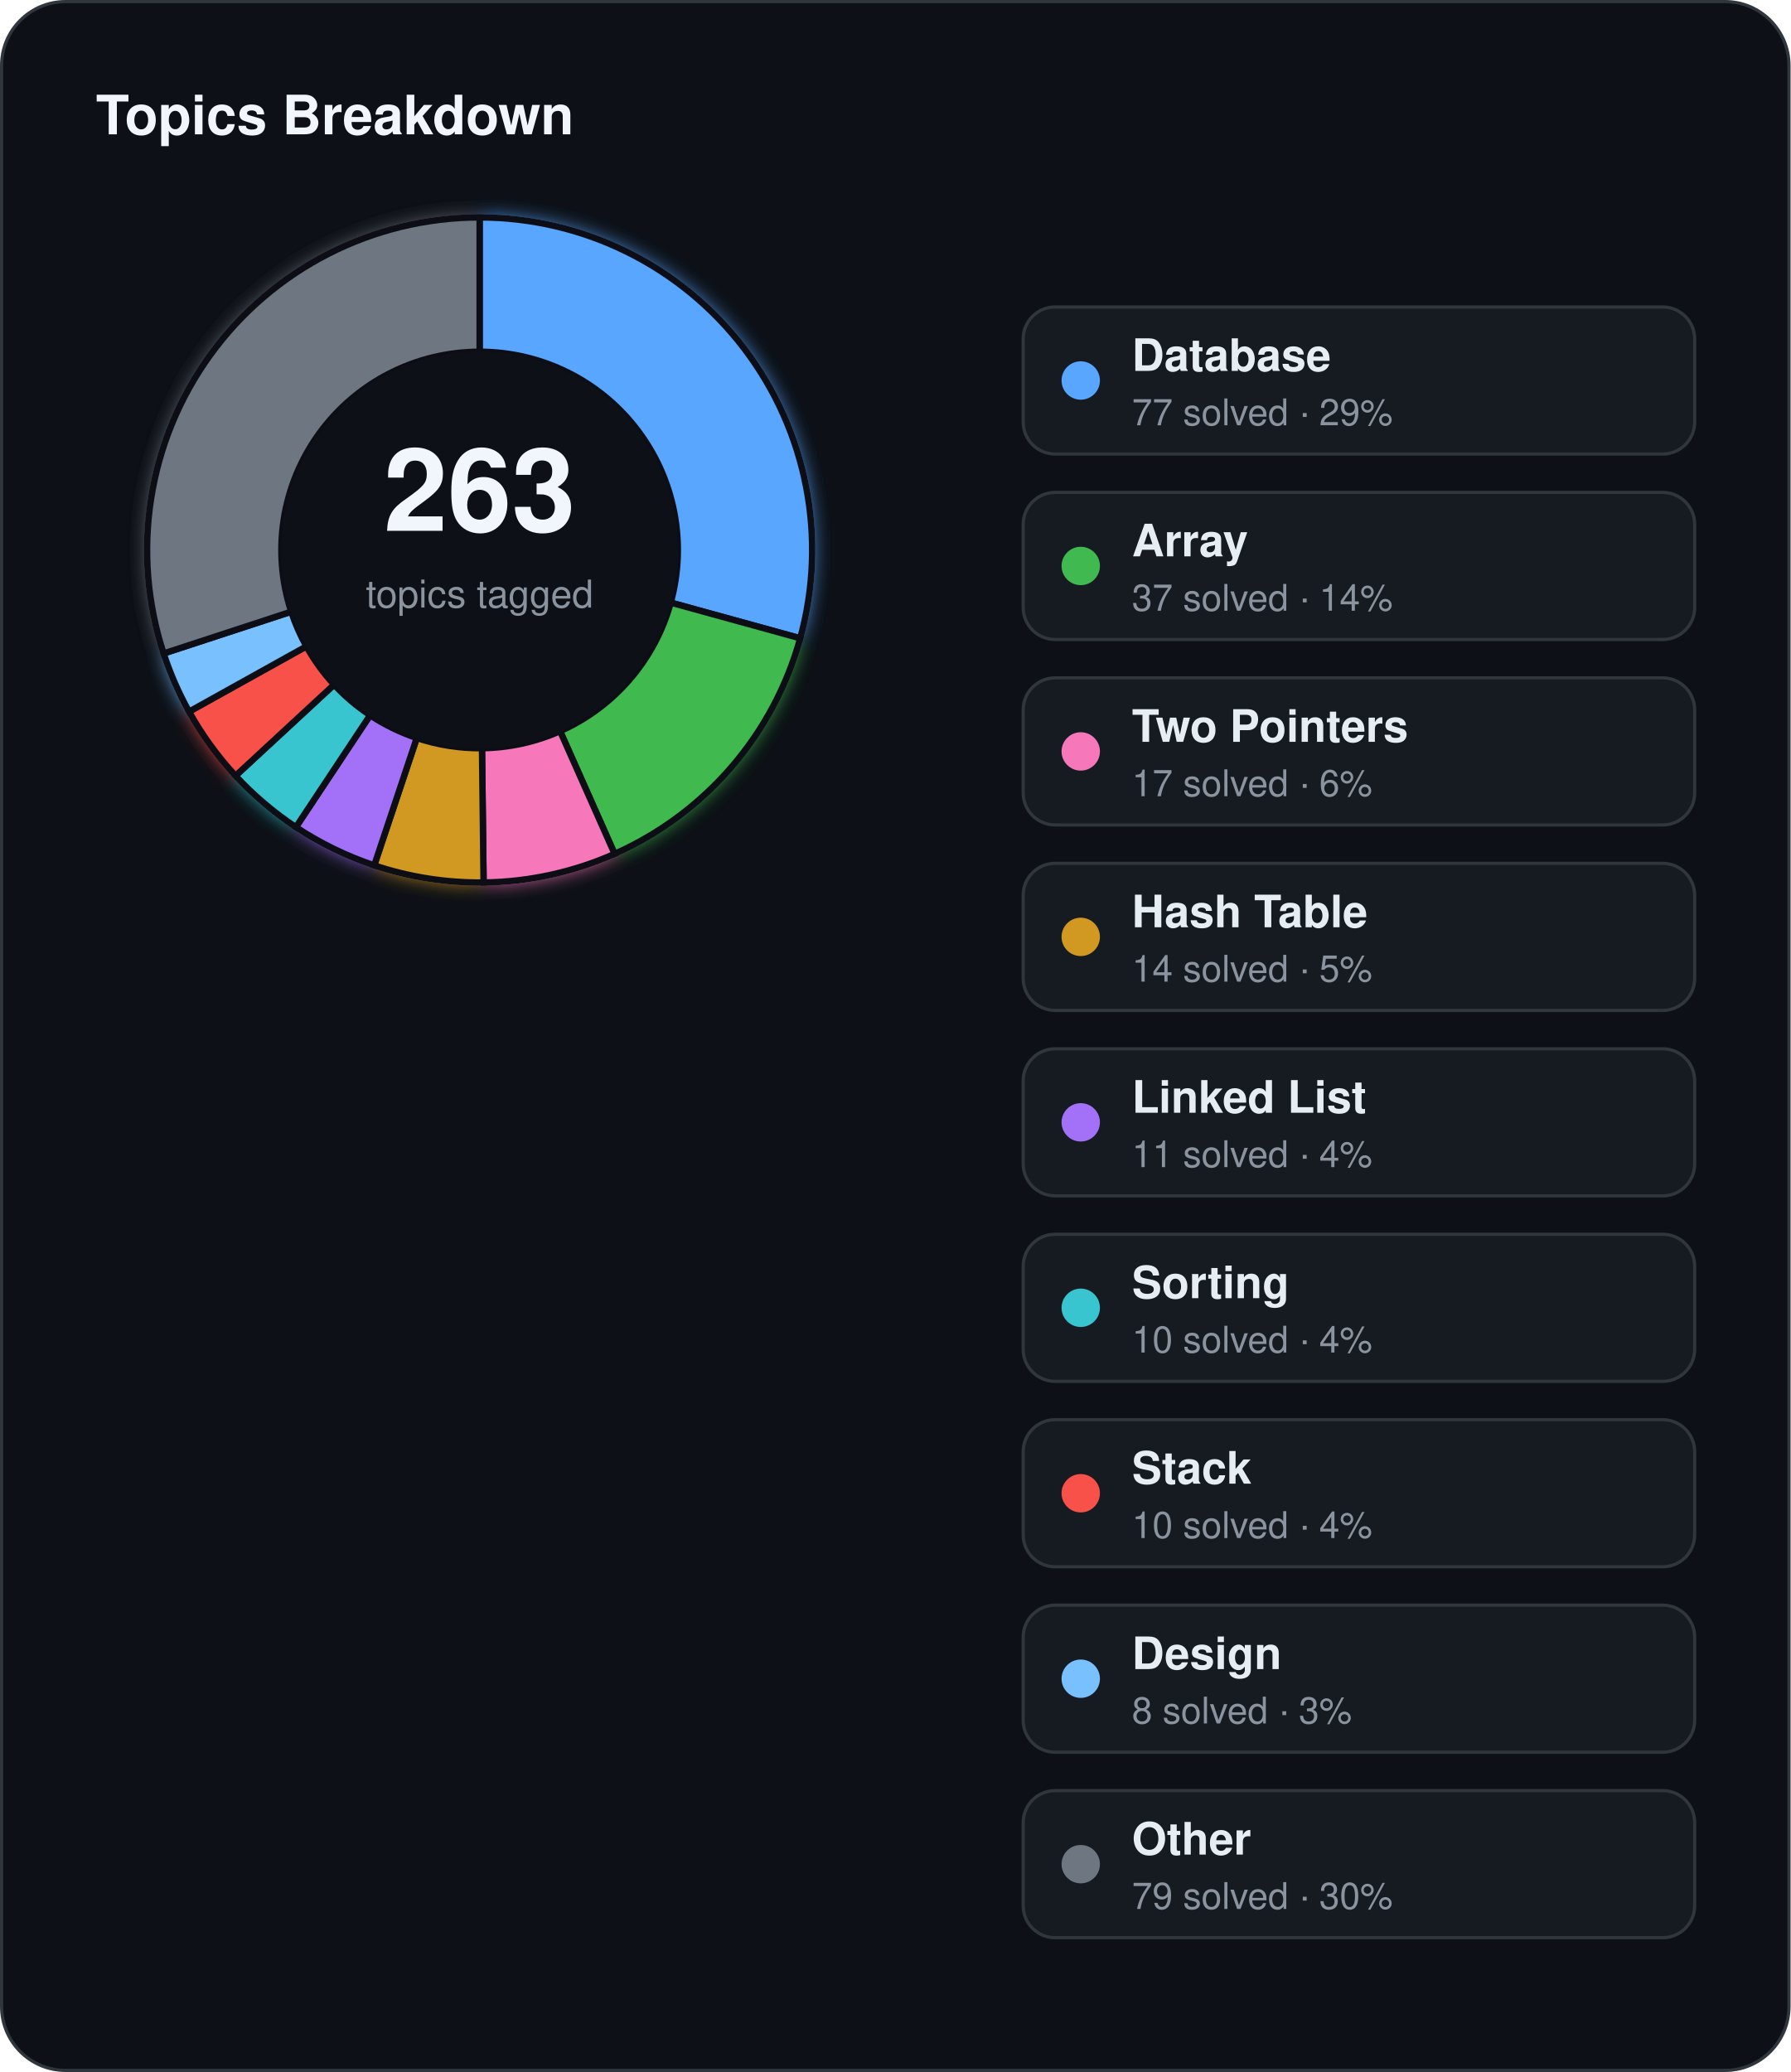
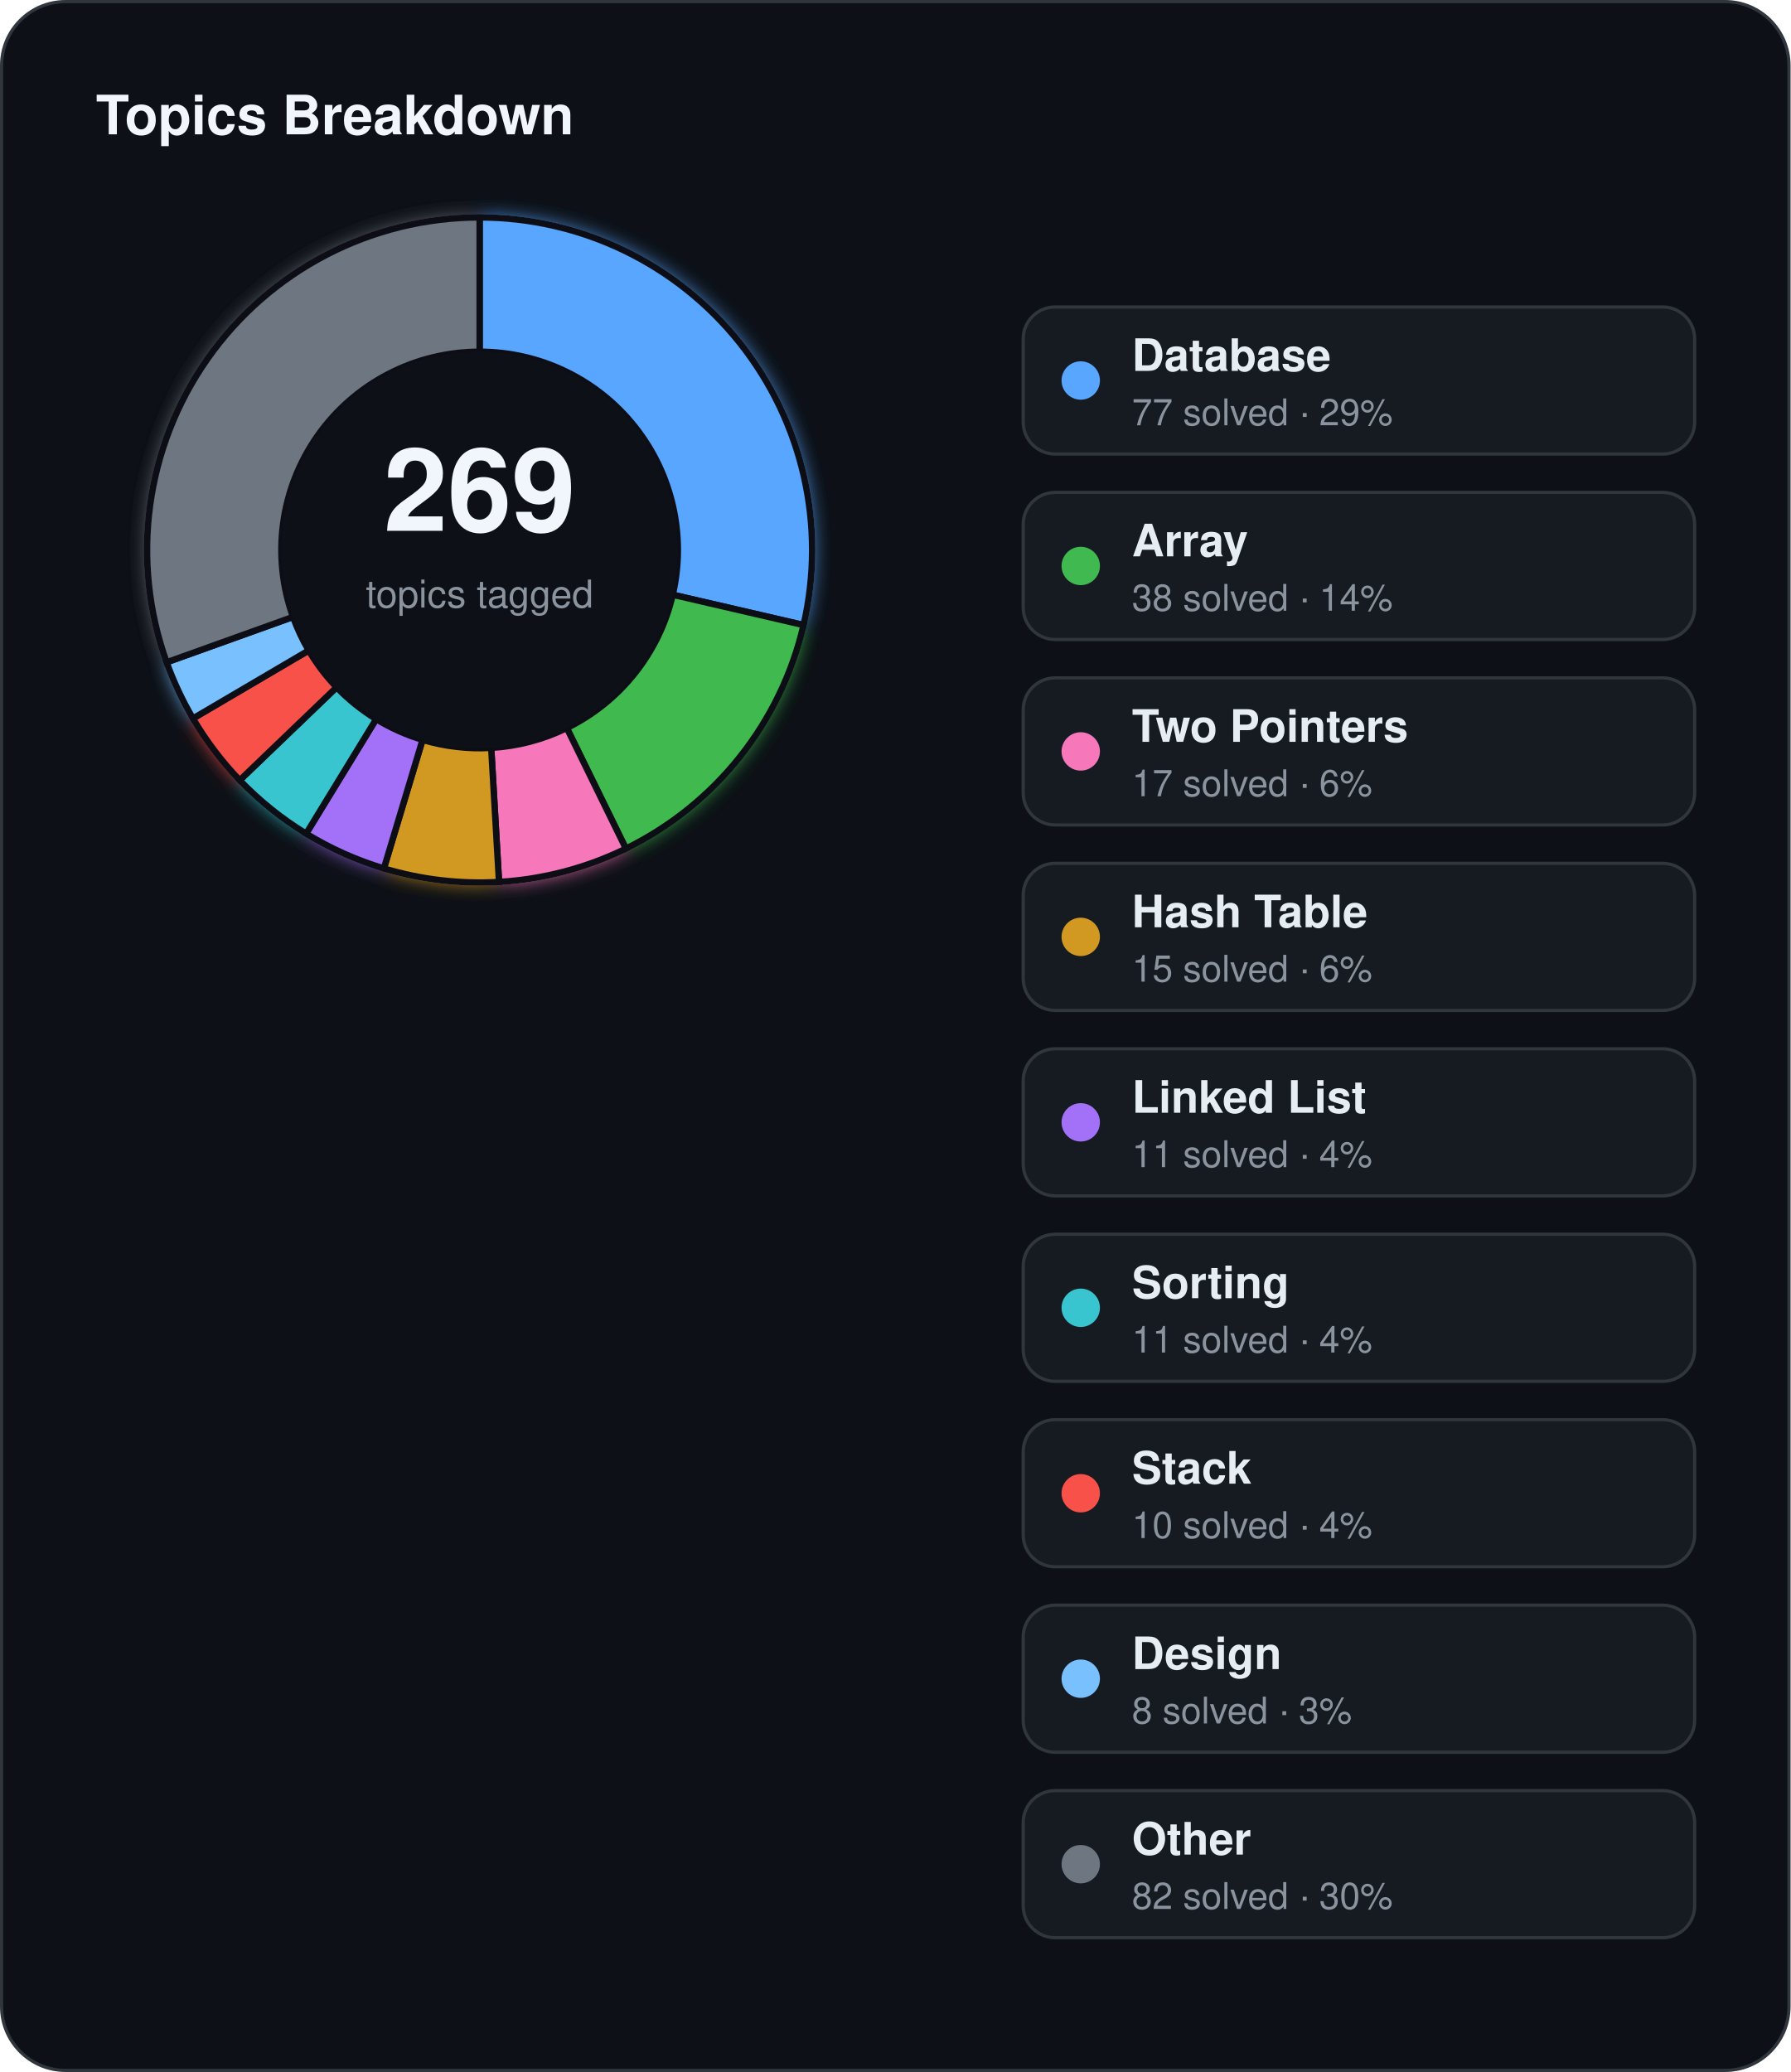
<svg xmlns="http://www.w3.org/2000/svg" width="560" height="648" viewBox="0 0 560 648">
  <defs>
    <filter id="topics-glow" x="-60%" y="-60%" width="220%" height="220%">
      <feGaussianBlur stdDeviation="3" result="blur" />
      <feMerge>
        <feMergeNode in="blur" />
        <feMergeNode in="SourceGraphic" />
      </feMerge>
    </filter>
  </defs>
  <rect x="0.5" y="0.5" width="559" height="647" rx="20" fill="#0d1117" stroke="#30363d" stroke-width="1" />
  <text x="30" y="42" fill="#f0f6fc" font-family="Segoe UI, Helvetica, Arial, sans-serif" font-size="17" font-weight="700">Topics Breakdown</text>
  <g filter="url(#topics-glow)">
-     <path d="M 150.00,68.00 A 104,104 0 0 1 250.27,199.62 L 209.77,188.46 A 62,62 0 0 0 150.00,110.00 Z" fill="#58a6ff" stroke="#0d1117" stroke-width="2" />
-     <path d="M 250.27,199.62 A 104,104 0 0 1 192.22,267.04 L 175.17,228.66 A 62,62 0 0 0 209.77,188.46 Z" fill="#3fb950" stroke="#0d1117" stroke-width="2" />
-     <path d="M 192.22,267.04 A 104,104 0 0 1 151.24,275.99 L 150.74,234.00 A 62,62 0 0 0 175.17,228.66 Z" fill="#f778ba" stroke="#0d1117" stroke-width="2" />
-     <path d="M 151.24,275.99 A 104,104 0 0 1 117.04,270.64 L 130.35,230.80 A 62,62 0 0 0 150.74,234.00 Z" fill="#d29922" stroke="#0d1117" stroke-width="2" />
-     <path d="M 117.04,270.64 A 104,104 0 0 1 92.54,258.69 L 115.75,223.68 A 62,62 0 0 0 130.35,230.80 Z" fill="#a371f7" stroke="#0d1117" stroke-width="2" />
-     <path d="M 92.54,258.69 A 104,104 0 0 1 73.66,242.63 L 104.49,214.11 A 62,62 0 0 0 115.75,223.68 Z" fill="#39c5cf" stroke="#0d1117" stroke-width="2" />
-     <path d="M 73.66,242.63 A 104,104 0 0 1 59.12,222.56 L 95.82,202.14 A 62,62 0 0 0 104.49,214.11 Z" fill="#f85149" stroke="#0d1117" stroke-width="2" />
-     <path d="M 59.12,222.56 A 104,104 0 0 1 51.17,204.37 L 91.08,191.30 A 62,62 0 0 0 95.82,202.14 Z" fill="#79c0ff" stroke="#0d1117" stroke-width="2" />
-     <path d="M 51.17,204.37 A 104,104 0 0 1 150.00,68.00 L 150.00,110.00 A 62,62 0 0 0 91.08,191.30 Z" fill="#6e7681" stroke="#0d1117" stroke-width="2" />
+     <path d="M 150.00,68.00 A 104,104 0 0 1 251.31,195.48 L 210.40,186.00 A 62,62 0 0 0 150.00,110.00 Z" fill="#58a6ff" stroke="#0d1117" stroke-width="2" />
+     <path d="M 251.31,195.48 A 104,104 0 0 1 195.75,265.40 L 177.27,227.68 A 62,62 0 0 0 210.40,186.00 Z" fill="#3fb950" stroke="#0d1117" stroke-width="2" />
+     <path d="M 195.75,265.40 A 104,104 0 0 1 156.07,275.82 L 153.62,233.89 A 62,62 0 0 0 177.27,227.68 Z" fill="#f778ba" stroke="#0d1117" stroke-width="2" />
+     <path d="M 156.07,275.82 A 104,104 0 0 1 120.06,271.60 L 132.15,231.38 A 62,62 0 0 0 153.62,233.89 Z" fill="#d29922" stroke="#0d1117" stroke-width="2" />
+     <path d="M 120.06,271.60 A 104,104 0 0 1 95.74,260.72 L 117.65,224.89 A 62,62 0 0 0 132.15,231.38 Z" fill="#a371f7" stroke="#0d1117" stroke-width="2" />
+     <path d="M 95.74,260.72 A 104,104 0 0 1 74.97,244.02 L 105.27,214.94 A 62,62 0 0 0 117.65,224.89 Z" fill="#39c5cf" stroke="#0d1117" stroke-width="2" />
+     <path d="M 74.97,244.02 A 104,104 0 0 1 60.34,224.70 L 96.55,203.42 A 62,62 0 0 0 105.27,214.94 Z" fill="#f85149" stroke="#0d1117" stroke-width="2" />
+     <path d="M 60.34,224.70 A 104,104 0 0 1 52.11,207.13 L 91.64,192.94 A 62,62 0 0 0 96.55,203.42 Z" fill="#79c0ff" stroke="#0d1117" stroke-width="2" />
+     <path d="M 52.11,207.13 A 104,104 0 0 1 150.00,68.00 L 150.00,110.00 A 62,62 0 0 0 91.64,192.94 Z" fill="#6e7681" stroke="#0d1117" stroke-width="2" />
  </g>
  <circle cx="150" cy="172" r="62" fill="#0d1117" />
-   <text x="150" y="166" text-anchor="middle" fill="#f0f6fc" font-family="Segoe UI, Helvetica, Arial, sans-serif" font-size="36" font-weight="700">263</text>
+   <text x="150" y="166" text-anchor="middle" fill="#f0f6fc" font-family="Segoe UI, Helvetica, Arial, sans-serif" font-size="36" font-weight="700">269</text>
  <text x="150" y="190" text-anchor="middle" fill="#8b949e" font-family="Segoe UI, Helvetica, Arial, sans-serif" font-size="12">topics tagged</text>
  <rect x="320" y="96" width="210" height="46" rx="10" fill="#161b22" stroke="#30363d" stroke-width="1" />
  <circle cx="338" cy="119" r="6" fill="#58a6ff" />
  <text x="354" y="116" fill="#e6edf3" font-family="Segoe UI, Helvetica, Arial, sans-serif" font-size="14" font-weight="600">Database</text>
  <text x="354" y="133" fill="#8b949e" font-family="Segoe UI, Helvetica, Arial, sans-serif" font-size="11.5">77 solved · 29%</text>
  <rect x="320" y="154" width="210" height="46" rx="10" fill="#161b22" stroke="#30363d" stroke-width="1" />
  <circle cx="338" cy="177" r="6" fill="#3fb950" />
  <text x="354" y="174" fill="#e6edf3" font-family="Segoe UI, Helvetica, Arial, sans-serif" font-size="14" font-weight="600">Array</text>
-   <text x="354" y="191" fill="#8b949e" font-family="Segoe UI, Helvetica, Arial, sans-serif" font-size="11.5">37 solved · 14%</text>
+   <text x="354" y="191" fill="#8b949e" font-family="Segoe UI, Helvetica, Arial, sans-serif" font-size="11.5">38 solved · 14%</text>
  <rect x="320" y="212" width="210" height="46" rx="10" fill="#161b22" stroke="#30363d" stroke-width="1" />
  <circle cx="338" cy="235" r="6" fill="#f778ba" />
  <text x="354" y="232" fill="#e6edf3" font-family="Segoe UI, Helvetica, Arial, sans-serif" font-size="14" font-weight="600">Two Pointers</text>
  <text x="354" y="249" fill="#8b949e" font-family="Segoe UI, Helvetica, Arial, sans-serif" font-size="11.5">17 solved · 6%</text>
  <rect x="320" y="270" width="210" height="46" rx="10" fill="#161b22" stroke="#30363d" stroke-width="1" />
  <circle cx="338" cy="293" r="6" fill="#d29922" />
  <text x="354" y="290" fill="#e6edf3" font-family="Segoe UI, Helvetica, Arial, sans-serif" font-size="14" font-weight="600">Hash Table</text>
-   <text x="354" y="307" fill="#8b949e" font-family="Segoe UI, Helvetica, Arial, sans-serif" font-size="11.5">14 solved · 5%</text>
+   <text x="354" y="307" fill="#8b949e" font-family="Segoe UI, Helvetica, Arial, sans-serif" font-size="11.5">15 solved · 6%</text>
  <rect x="320" y="328" width="210" height="46" rx="10" fill="#161b22" stroke="#30363d" stroke-width="1" />
  <circle cx="338" cy="351" r="6" fill="#a371f7" />
  <text x="354" y="348" fill="#e6edf3" font-family="Segoe UI, Helvetica, Arial, sans-serif" font-size="14" font-weight="600">Linked List</text>
  <text x="354" y="365" fill="#8b949e" font-family="Segoe UI, Helvetica, Arial, sans-serif" font-size="11.5">11 solved · 4%</text>
  <rect x="320" y="386" width="210" height="46" rx="10" fill="#161b22" stroke="#30363d" stroke-width="1" />
  <circle cx="338" cy="409" r="6" fill="#39c5cf" />
  <text x="354" y="406" fill="#e6edf3" font-family="Segoe UI, Helvetica, Arial, sans-serif" font-size="14" font-weight="600">Sorting</text>
-   <text x="354" y="423" fill="#8b949e" font-family="Segoe UI, Helvetica, Arial, sans-serif" font-size="11.5">10 solved · 4%</text>
+   <text x="354" y="423" fill="#8b949e" font-family="Segoe UI, Helvetica, Arial, sans-serif" font-size="11.5">11 solved · 4%</text>
  <rect x="320" y="444" width="210" height="46" rx="10" fill="#161b22" stroke="#30363d" stroke-width="1" />
  <circle cx="338" cy="467" r="6" fill="#f85149" />
  <text x="354" y="464" fill="#e6edf3" font-family="Segoe UI, Helvetica, Arial, sans-serif" font-size="14" font-weight="600">Stack</text>
  <text x="354" y="481" fill="#8b949e" font-family="Segoe UI, Helvetica, Arial, sans-serif" font-size="11.5">10 solved · 4%</text>
  <rect x="320" y="502" width="210" height="46" rx="10" fill="#161b22" stroke="#30363d" stroke-width="1" />
  <circle cx="338" cy="525" r="6" fill="#79c0ff" />
  <text x="354" y="522" fill="#e6edf3" font-family="Segoe UI, Helvetica, Arial, sans-serif" font-size="14" font-weight="600">Design</text>
  <text x="354" y="539" fill="#8b949e" font-family="Segoe UI, Helvetica, Arial, sans-serif" font-size="11.5">8 solved · 3%</text>
  <rect x="320" y="560" width="210" height="46" rx="10" fill="#161b22" stroke="#30363d" stroke-width="1" />
  <circle cx="338" cy="583" r="6" fill="#6e7681" />
  <text x="354" y="580" fill="#e6edf3" font-family="Segoe UI, Helvetica, Arial, sans-serif" font-size="14" font-weight="600">Other</text>
-   <text x="354" y="597" fill="#8b949e" font-family="Segoe UI, Helvetica, Arial, sans-serif" font-size="11.5">79 solved · 30%</text>
+   <text x="354" y="597" fill="#8b949e" font-family="Segoe UI, Helvetica, Arial, sans-serif" font-size="11.5">82 solved · 30%</text>
</svg>
